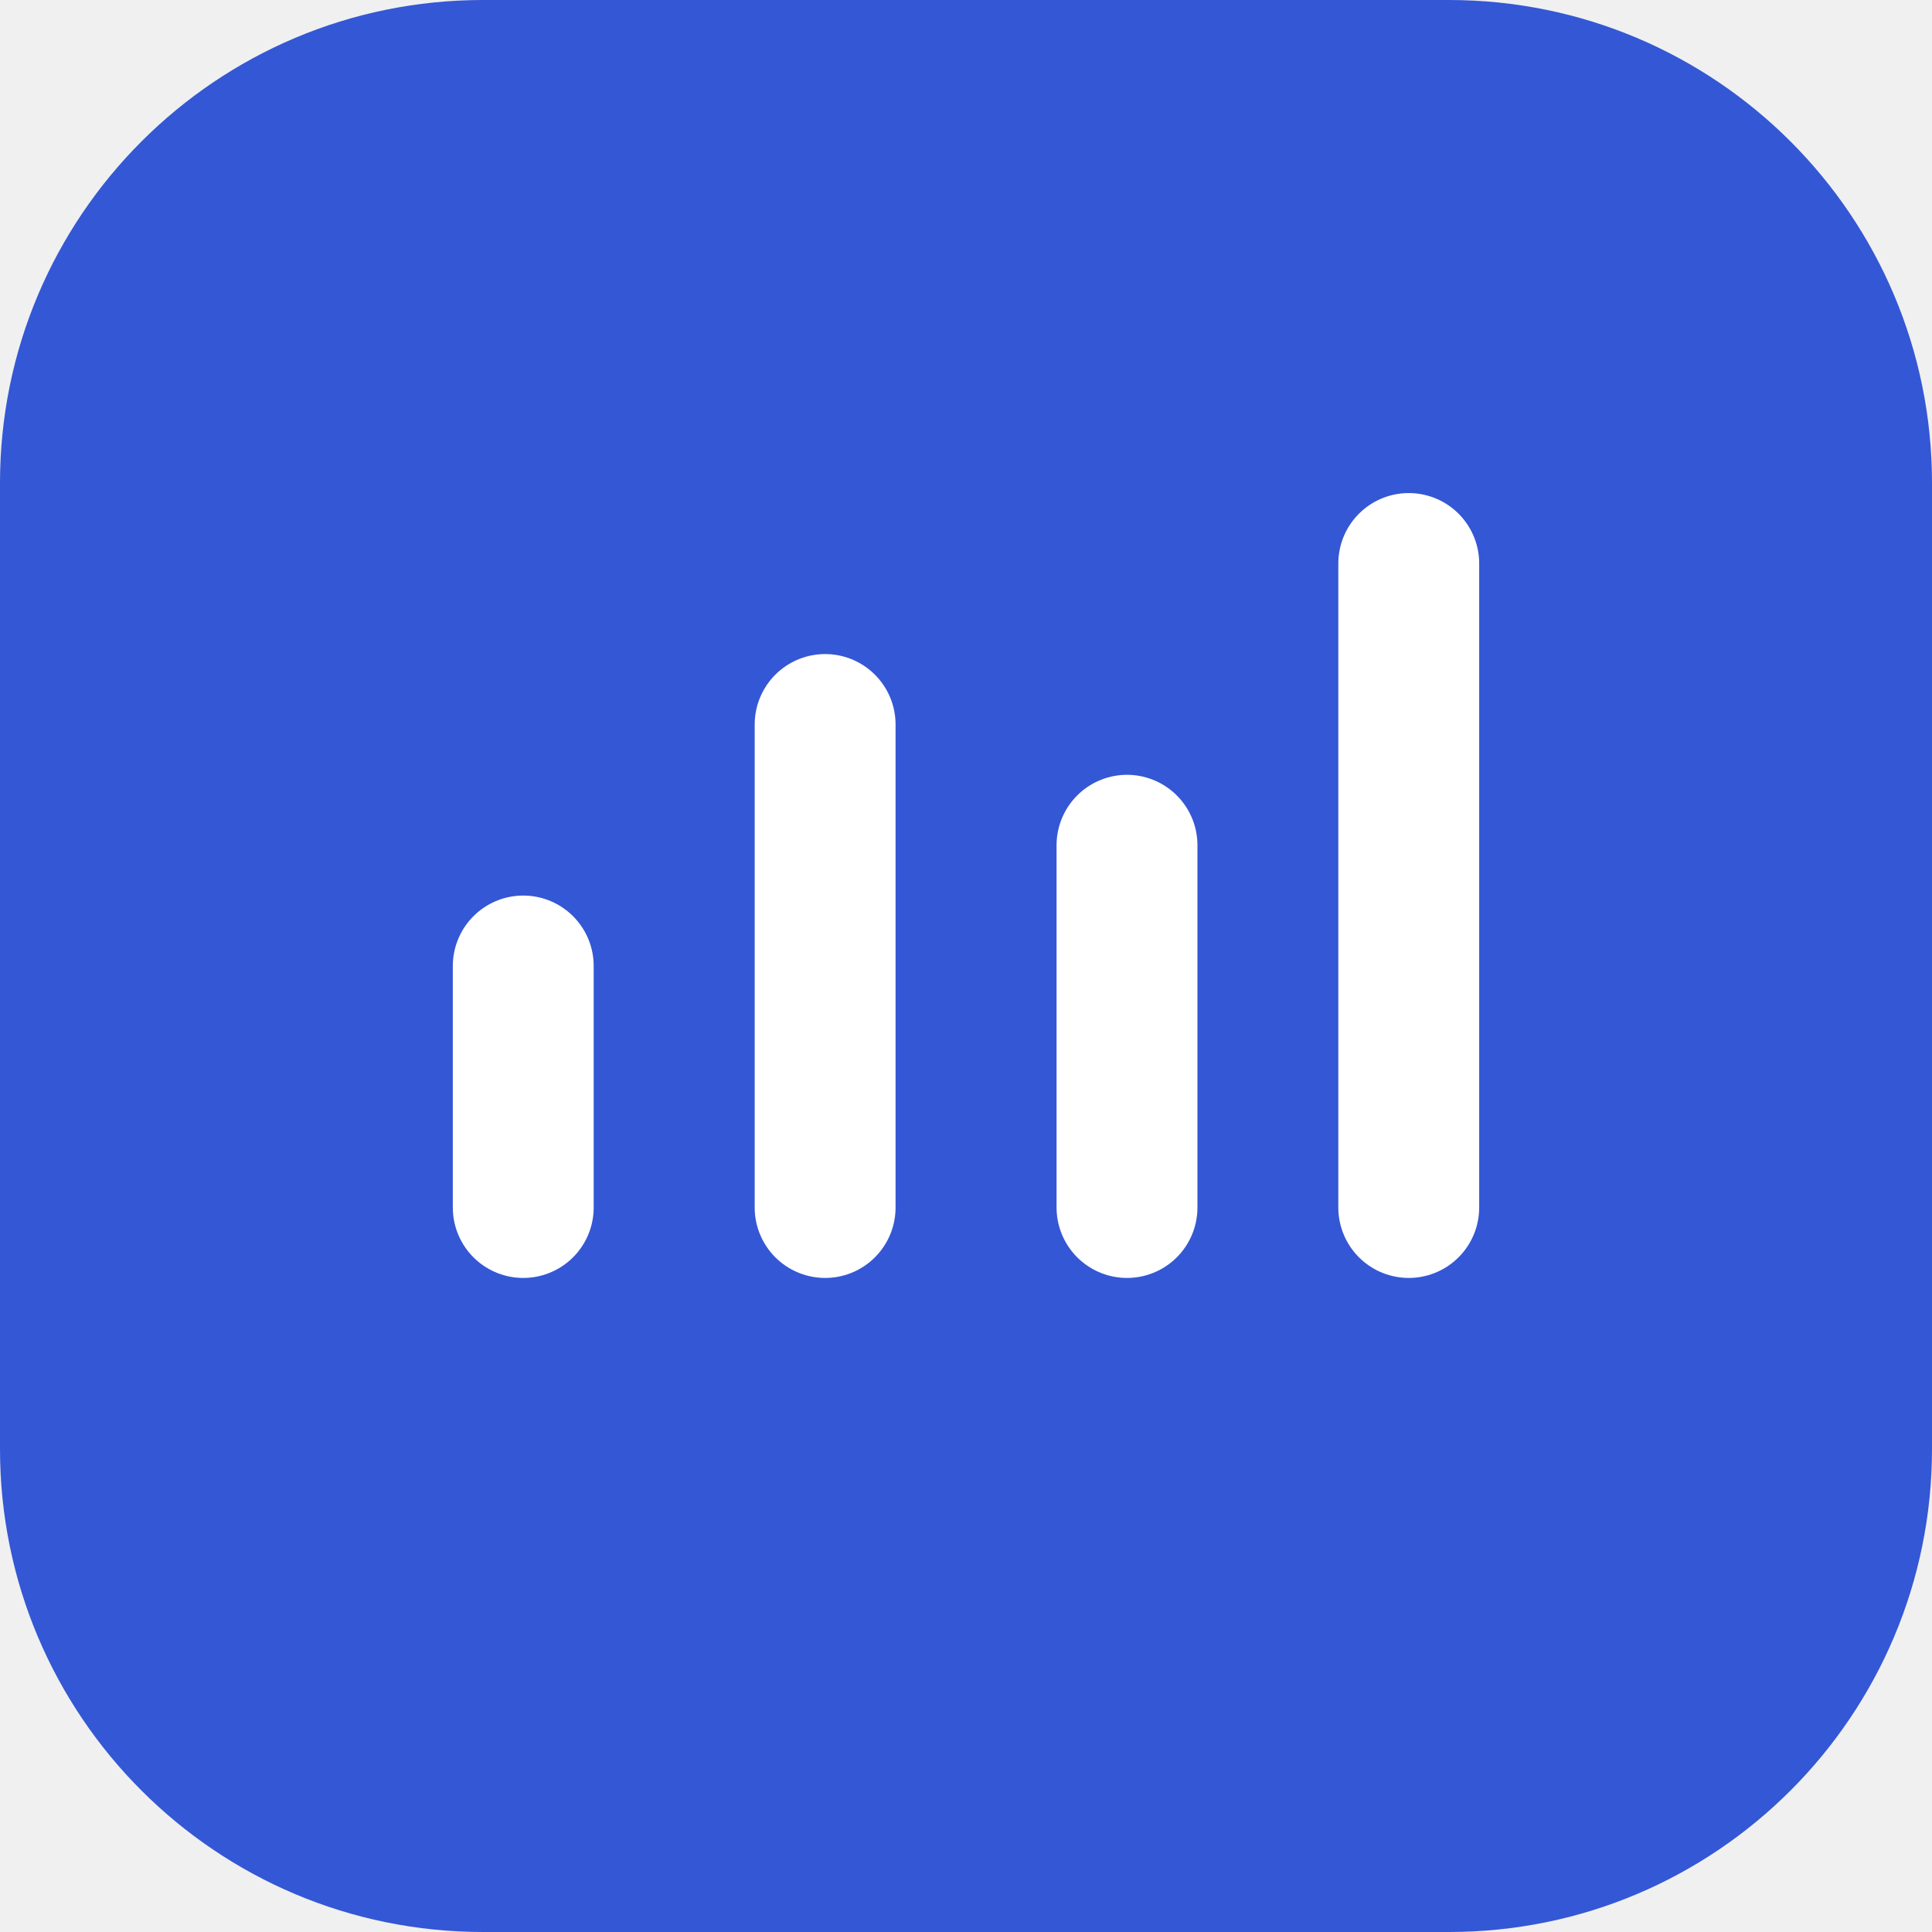
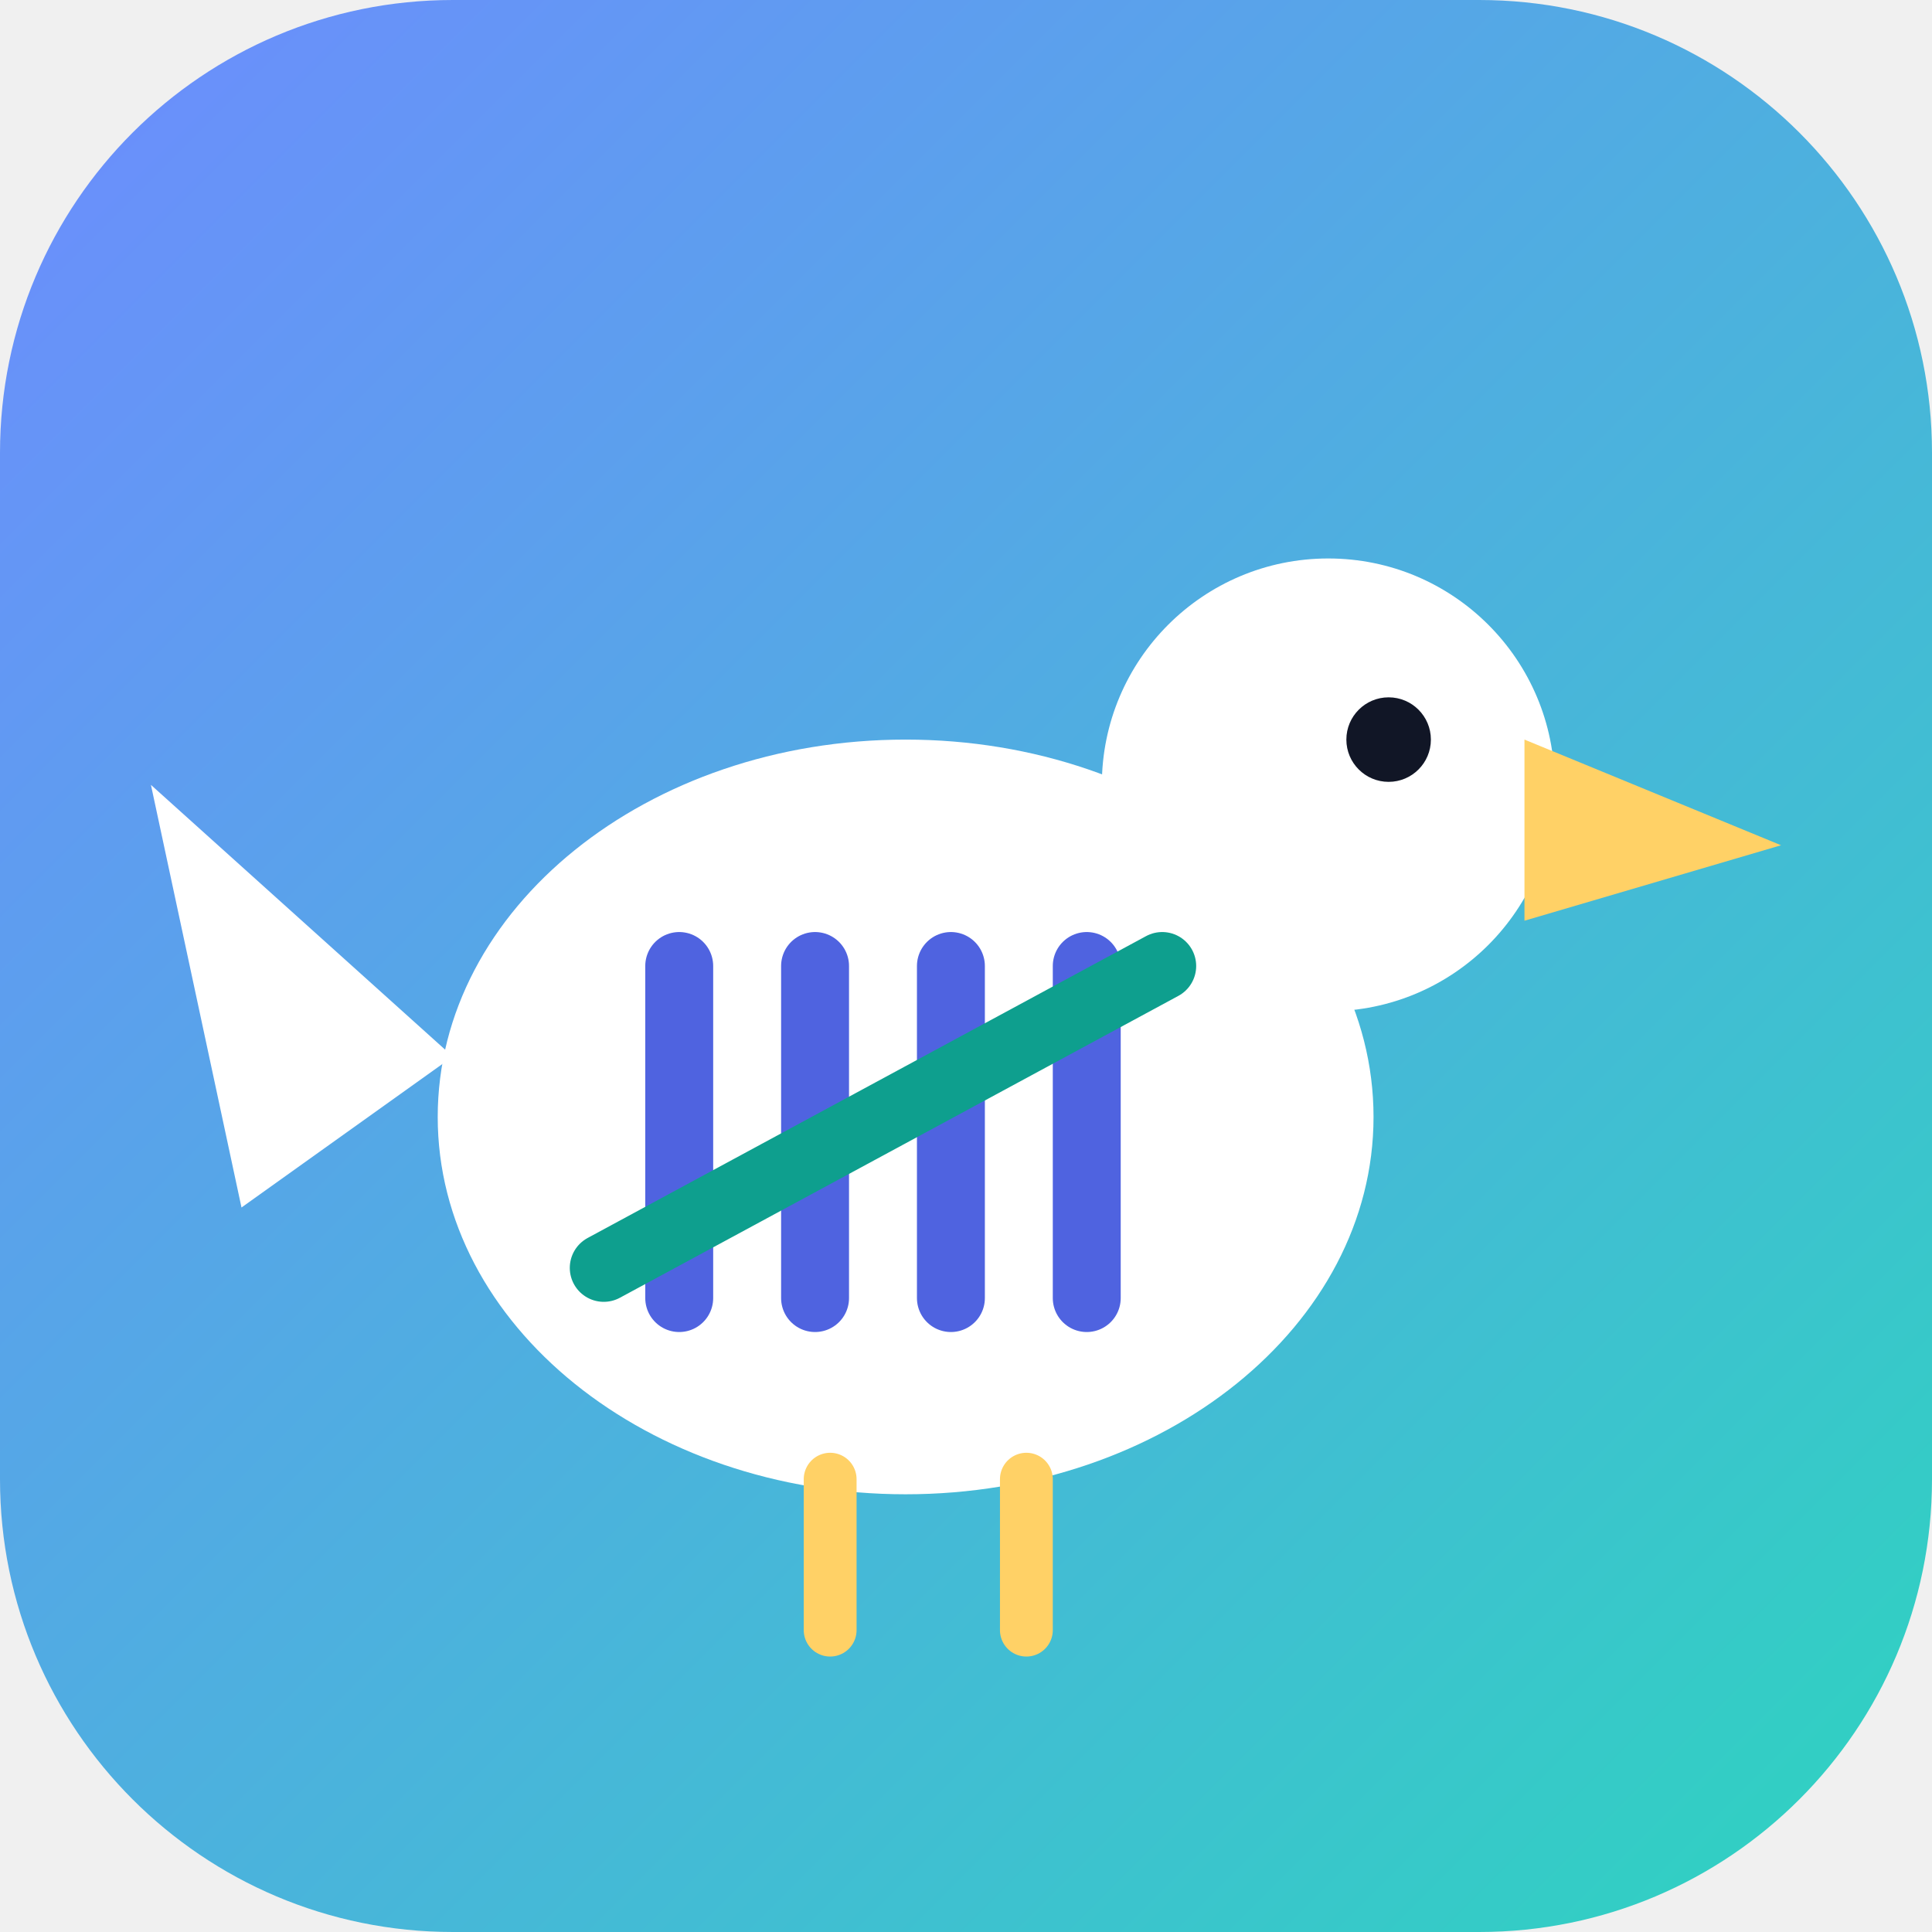
- <svg xmlns="http://www.w3.org/2000/svg" width="48" height="48" viewBox="0 0 48 48" fill="none">
-   <rect width="48" height="48" rx="12" fill="#3457D5" />
-   <path d="M13 30V24" stroke="#FFFFFF" stroke-width="3.5" stroke-linecap="round" />
-   <path d="M20.5 30V18" stroke="#FFFFFF" stroke-width="3.5" stroke-linecap="round" />
-   <path d="M28 30V21" stroke="#FFFFFF" stroke-width="3.5" stroke-linecap="round" />
-   <path d="M35 30V14" stroke="#FFFFFF" stroke-width="3.5" stroke-linecap="round" />
+ <svg xmlns="http://www.w3.org/2000/svg" viewBox="0 0 128 128" width="128" height="128" role="img" aria-label="Tallybird logo">
+   <defs>
+     <linearGradient id="tb-bg" x1="0" y1="0" x2="1" y2="1">
+       <stop offset="0" stop-color="#6E8BFF" />
+       <stop offset="1" stop-color="#2DD4BF" />
+     </linearGradient>
+   </defs>
+   <rect width="128" height="128" rx="30" fill="url(#tb-bg)" />
+   <path d="M30 70 L10 52 L16 80 Z" fill="#fff" />
+   <ellipse cx="60" cy="74" rx="31" ry="25" fill="#fff" />
+   <circle cx="88" cy="52" r="15" fill="#fff" />
+   <path d="M101 49 L118 56 L101 61 Z" fill="#FFD166" />
+   <circle cx="92" cy="49" r="2.8" fill="#111626" />
+   <g stroke="#4F63E0" stroke-width="4.5" stroke-linecap="round">
+     <path d="M45 64v22" />
+     <path d="M54 64v22" />
+     <path d="M63 64v22" />
+     <path d="M72 64v22" />
+   </g>
+   <path d="M40 84 L77 64" stroke="#0E9F8E" stroke-width="4.5" stroke-linecap="round" />
+   <g stroke="#FFD166" stroke-width="3.5" stroke-linecap="round">
+     <path d="M55 98v10" />
+     <path d="M68 98v10" />
+   </g>
</svg>
